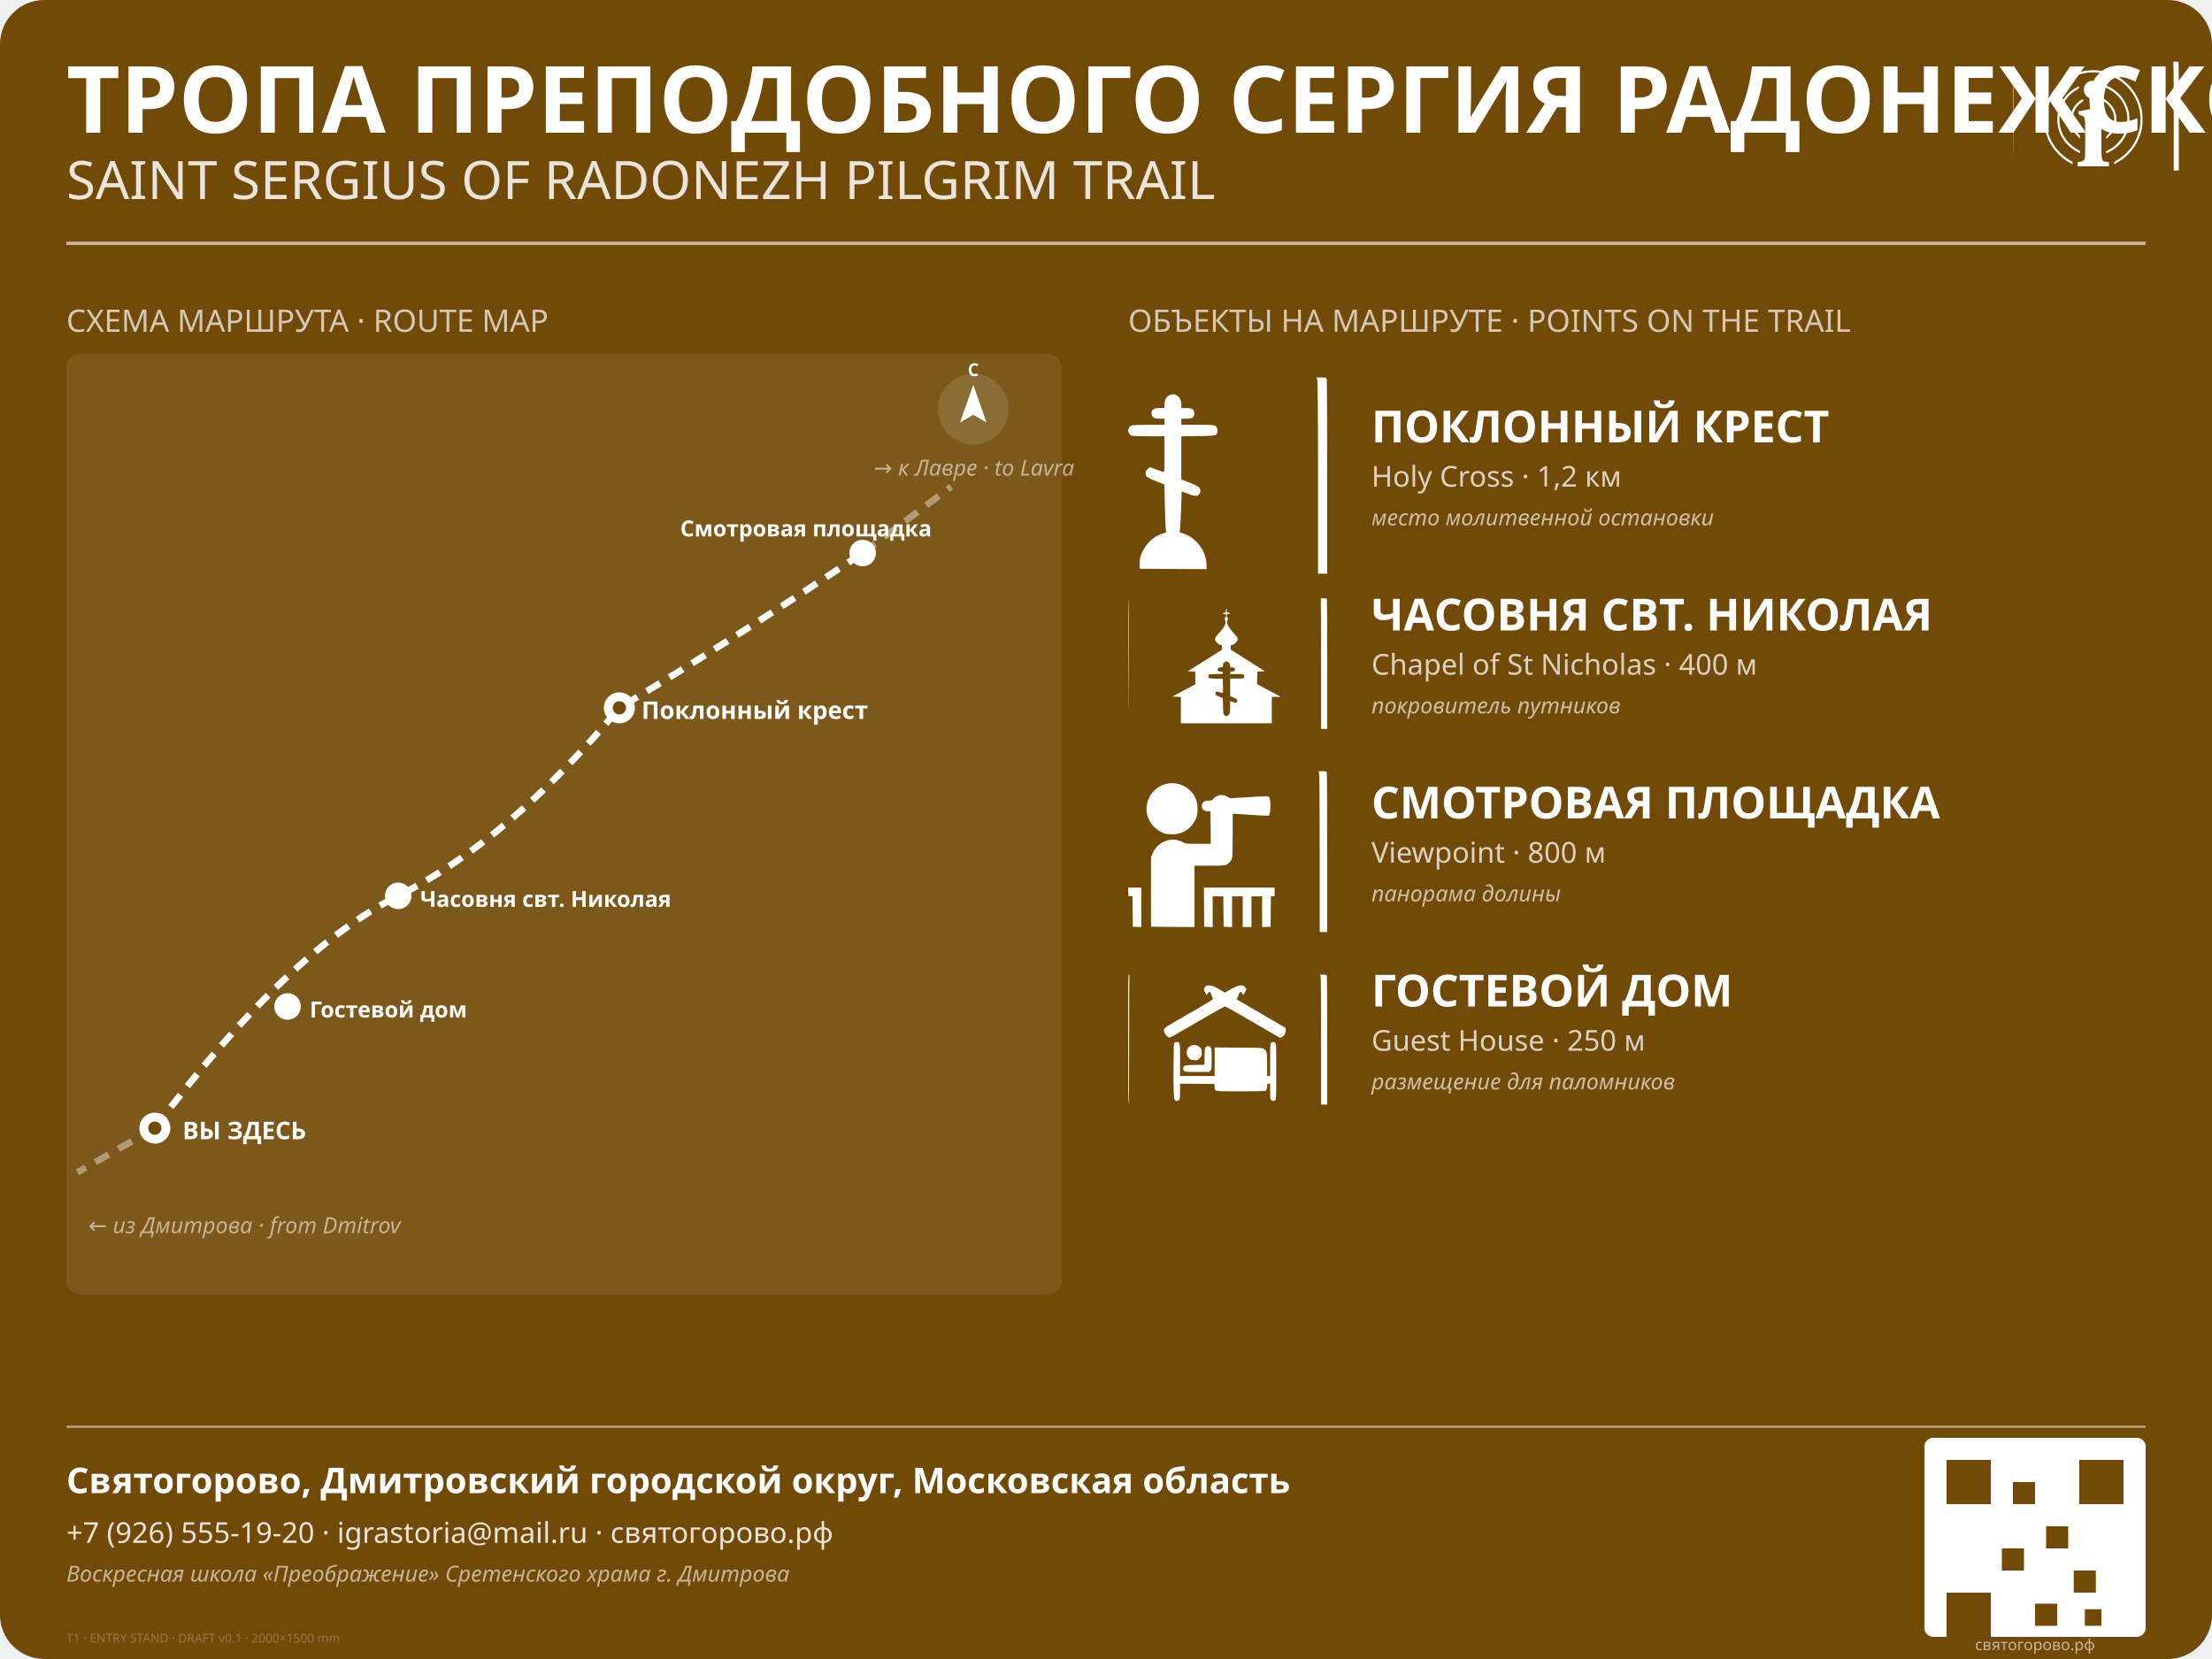
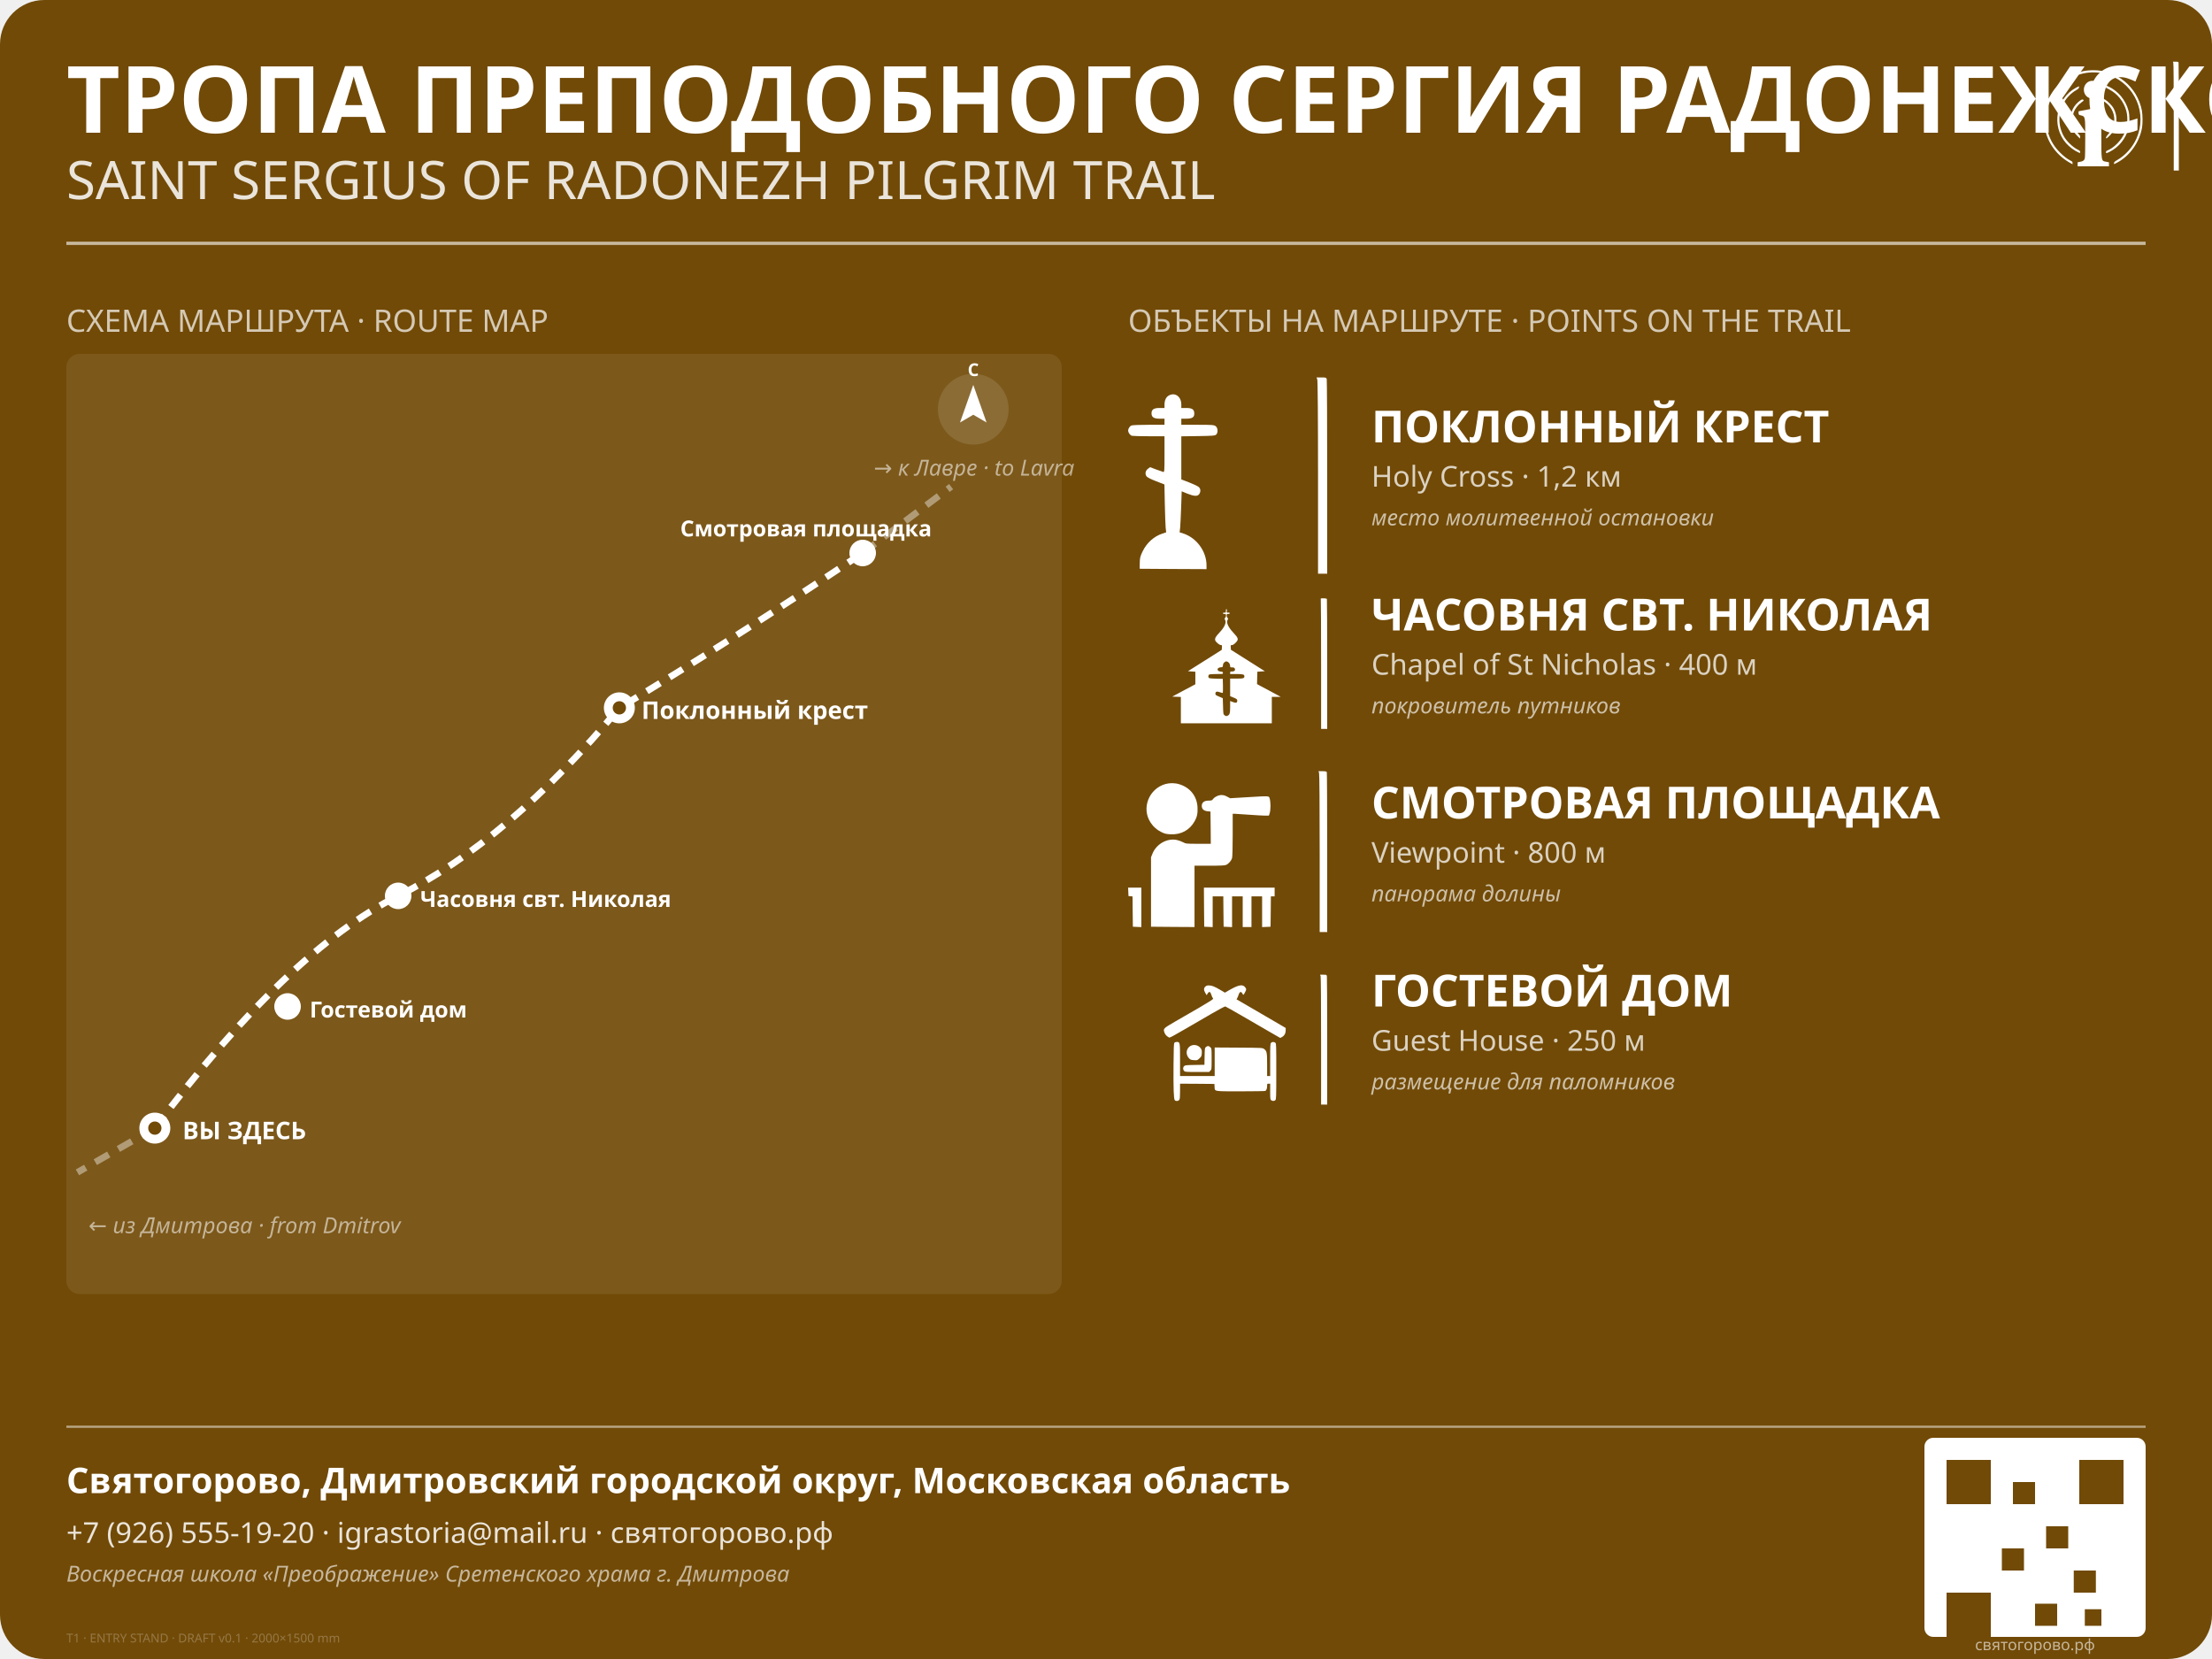
<svg xmlns="http://www.w3.org/2000/svg" viewBox="0 0 2000 1500" role="img" aria-label="T1: Главный въездной стенд деревни Святогорово">
  <defs>
    <g id="pict-cross">
      <g transform="translate(0 6.97772) scale(3.83675)">
        <g transform="translate(-161.3627,437) scale(0.1,-0.1)" fill="#fff">
          <path d="M4090 4344 c6 -16 10 -491 10 -1285 l0 -1259 60 0 60 0 0 1263 c0 694 -3 1272 -6 1285 -6 20 -12 22 -70 22 l-64 0 10 -26z" />
          <path d="M2148 4134 c-37 -19 -58 -63 -58 -119 l0 -45 -65 0 c-75 0 -105 -20 -105 -70 0 -50 30 -70 105 -70 l65 0 0 -40 0 -40 -204 0 c-113 0 -216 -4 -229 -9 -13 -5 -29 -23 -36 -39 -10 -25 -10 -35 3 -60 8 -16 26 -32 38 -36 13 -3 114 -6 226 -6 l202 0 0 -236 c0 -220 -1 -236 -17 -231 -10 3 -53 18 -95 33 l-77 29 -28 -21 c-32 -24 -41 -65 -20 -97 9 -14 55 -38 125 -65 l111 -43 5 -252 c3 -139 8 -280 11 -313 l7 -62 -49 -16 c-112 -37 -206 -122 -260 -234 -31 -64 -36 -85 -37 -151 l-1 -76 438 -3 437 -2 0 52 c-1 181 -128 356 -302 414 l-50 16 7 62 c3 33 9 154 13 268 l7 207 73 -30 c90 -36 135 -38 156 -7 23 33 20 73 -8 95 -13 11 -69 37 -125 59 l-101 39 0 282 0 282 220 3 c192 3 221 5 237 20 26 26 22 86 -6 109 -21 17 -43 19 -237 19 l-214 0 0 40 0 40 63 0 c79 0 107 17 107 66 0 55 -27 74 -105 74 l-65 0 0 45 c0 104 -81 163 -162 119z" />
        </g>
      </g>
    </g>
    <g id="pict-church">
      <g transform="translate(0 172.024) scale(2.55234)">
        <g transform="translate(-31.20252,437.0001) scale(0.1,-0.1)" fill="#fff">
-           <path d="M312 3083 c2 -709 4 -1081 5 -828 7 1215 7 2115 1 2115 -5 0 -7 -579 -6 -1287z" />
          <path d="M4104 4348 c3 -13 6 -591 6 -1285 l0 -1263 60 0 60 0 0 1269 c0 698 -3 1276 -6 1285 -5 12 -21 16 -66 16 -58 0 -60 -1 -54 -22z" />
          <path d="M2239 4153 c-1 -4 -2 -21 -3 -38 -1 -27 -4 -30 -28 -27 -20 2 -28 -2 -28 -13 0 -11 8 -15 28 -13 23 3 27 -1 30 -25 2 -17 -4 -37 -14 -48 -15 -17 -16 -24 -6 -39 34 -54 -5 -145 -108 -254 -74 -78 -94 -113 -84 -152 8 -32 81 -94 111 -94 22 0 24 -3 21 -47 l-3 -47 -333 -211 -333 -210 73 -5 73 -5 0 -123 0 -124 -228 -121 -227 -122 85 -3 85 -3 0 -259 0 -260 895 0 895 0 0 260 0 260 88 0 87 0 -30 18 c-16 10 -88 49 -160 86 -71 38 -163 87 -203 108 l-73 40 3 122 3 121 74 5 74 5 -334 211 -334 211 -3 47 c-3 44 -2 46 24 46 18 0 40 14 70 44 66 66 61 88 -47 204 -101 108 -140 199 -107 252 10 15 9 22 -6 39 -10 11 -16 31 -14 48 3 24 7 28 31 25 19 -2 27 2 27 13 0 10 -7 16 -17 14 -40 -4 -45 0 -38 30 3 17 2 32 -4 36 -6 3 -12 3 -12 -2z m34 -1034 c28 -13 47 -48 47 -84 0 -22 4 -25 40 -25 29 0 42 -5 50 -20 18 -34 -4 -60 -50 -60 -36 0 -40 -3 -40 -25 l0 -25 121 0 c130 0 159 -8 159 -43 0 -42 -17 -47 -152 -47 l-128 0 0 -173 0 -173 58 -24 c72 -29 82 -37 82 -65 0 -42 -24 -50 -85 -27 l-55 21 0 -114 c0 -127 -9 -158 -52 -176 -25 -10 -33 -9 -56 8 -27 20 -27 21 -32 179 l-5 158 -60 26 c-80 34 -85 37 -85 65 0 40 31 48 90 26 38 -15 52 -16 56 -7 3 7 3 70 2 142 l-3 129 -129 3 c-75 1 -135 7 -143 14 -19 16 -16 56 6 68 11 5 77 10 146 10 125 0 126 0 123 23 -2 18 -10 23 -45 25 -81 6 -81 78 0 84 41 3 42 4 45 40 2 26 11 44 29 58 30 23 34 24 66 9z" />
        </g>
      </g>
    </g>
    <g id="pict-view">
      <g transform="translate(5.68434e-14 96.028) scale(3.14375)">
        <g transform="translate(-102.9086,437) scale(0.1,-0.1)" fill="#fff">
          <path d="M4080 4344 c6 -16 10 -491 10 -1285 l0 -1259 60 0 60 0 0 1269 c0 698 -3 1276 -6 1285 -5 12 -21 16 -70 16 l-64 0 10 -26z" />
          <path d="M1629 4166 c-271 -75 -393 -393 -238 -621 43 -65 99 -113 168 -147 53 -27 78 -33 150 -36 167 -8 303 66 384 210 37 65 50 127 45 220 -8 177 -116 315 -289 369 -69 22 -152 23 -220 5z" />
          <path d="M2443 3969 c-23 -11 -49 -31 -58 -45 -13 -20 -23 -24 -70 -24 -71 0 -109 -30 -109 -84 0 -50 30 -79 91 -86 l48 -5 3 -257 2 -258 -199 0 c-190 0 -200 1 -242 24 -24 13 -68 29 -97 36 -155 36 -331 -61 -394 -218 l-23 -57 0 -555 0 -555 348 -3 347 -2 0 490 0 490 240 0 c188 0 247 3 268 14 41 21 81 68 92 107 6 19 10 181 10 371 l0 338 28 0 c15 0 117 -7 227 -15 110 -8 228 -15 262 -15 l61 0 13 38 c7 20 13 73 13 117 0 44 -6 97 -13 118 -15 45 9 43 -364 21 l-268 -16 -49 26 c-58 32 -110 33 -167 5z" />
          <path d="M1032 2443 l3 -68 32 -3 33 -3 2 -242 3 -242 68 -3 67 -3 0 316 0 315 -105 0 -106 0 3 -67z" />
          <path d="M2242 2198 l3 -313 68 -3 67 -3 0 246 0 245 85 0 85 0 2 -242 3 -243 68 -3 67 -3 0 246 0 245 85 0 85 0 0 -245 0 -245 70 0 70 0 0 245 0 245 85 0 85 0 0 -245 0 -246 68 3 67 3 3 243 2 242 30 0 30 0 0 70 0 70 -565 0 -565 0 2 -312z" />
        </g>
      </g>
    </g>
    <g id="pict-inn">
      <g transform="translate(0 173.913) scale(2.55754)">
        <g transform="translate(-31,434) scale(0.1,-0.1)" fill="#fff">
-           <path d="M310 3065 c0 -843 3 -1275 10 -1275 7 0 10 426 10 1259 0 693 3 1266 6 1275 4 11 1 16 -10 16 -15 0 -16 -111 -16 -1275z" />
          <path d="M4091 4308 c5 -20 9 -539 9 -1275 l0 -1243 60 0 60 0 0 1244 c0 684 -3 1258 -6 1275 -6 31 -7 31 -70 31 l-63 0 10 -32z" />
          <path d="M1825 4105 c-32 -31 -32 -67 1 -123 l26 -44 19 31 c30 50 55 41 74 -24 9 -30 21 -57 26 -60 5 -4 9 -12 9 -19 0 -8 -123 -85 -272 -172 -150 -87 -366 -212 -480 -277 -224 -130 -230 -136 -207 -206 13 -42 43 -77 82 -97 31 -16 -49 -60 856 466 134 78 252 140 260 137 9 -2 163 -89 341 -192 179 -104 418 -242 531 -308 l207 -119 30 16 c48 25 76 72 77 130 l0 50 -95 56 c-52 31 -268 157 -480 280 -212 122 -387 224 -389 226 -2 2 1 10 8 18 6 7 19 38 29 67 21 68 51 78 77 28 19 -35 20 -34 55 33 26 48 25 60 -6 97 -47 56 -127 41 -296 -55 l-97 -56 -96 57 c-113 66 -162 85 -222 85 -33 0 -50 -6 -68 -25z" />
          <path d="M1219 3003 c-11 -13 -15 -96 -17 -422 -4 -479 3 -685 25 -706 22 -23 69 -19 87 7 13 18 16 53 16 170 l0 148 338 -2 337 -3 3 -57 c5 -93 -26 -88 517 -88 258 0 475 4 481 8 21 14 34 51 34 96 0 44 1 46 30 46 l30 0 0 -153 c0 -136 2 -156 18 -170 24 -22 65 -21 85 1 15 17 17 70 17 564 0 515 -1 546 -18 561 -24 22 -65 21 -85 -1 -15 -16 -17 -55 -17 -335 l0 -317 -30 0 -30 0 0 223 c0 244 -5 269 -63 311 -28 20 -41 21 -498 24 l-469 3 0 -281 0 -280 -340 0 -340 0 0 313 c0 350 -1 357 -64 357 -19 0 -40 -7 -47 -17z" />
          <path d="M1532 2940 c-89 -54 -97 -175 -18 -250 21 -19 40 -25 91 -28 62 -4 64 -4 106 35 39 37 43 45 46 99 3 47 0 66 -16 92 -29 45 -77 72 -131 72 -27 0 -58 -8 -78 -20z" />
          <path d="M1839 2921 c-23 -19 -24 -25 -27 -184 l-3 -166 -189 -3 c-168 -3 -190 -5 -209 -22 -27 -24 -27 -70 -1 -96 19 -19 33 -20 255 -20 l236 0 24 25 c25 24 25 25 25 230 0 205 0 206 -25 230 -29 30 -55 32 -86 6z" />
        </g>
      </g>
    </g>
    <g id="pict-tic">
      <g transform="translate(0 172.026) scale(2.55233)">
        <g transform="translate(-31.20068,437.0001) scale(0.1,-0.1)" fill="#fff">
-           <path d="M312 3083 c2 -709 4 -1126 5 -928 7 936 7 2215 1 2215 -5 0 -7 -579 -6 -1287z" />
          <path d="M4100 4344 c6 -16 10 -491 10 -1285 l0 -1259 60 0 60 0 0 1263 c0 694 -3 1272 -6 1285 -6 20 -12 22 -70 22 l-64 0 10 -26z" />
          <path d="M2043 4159 c-81 -10 -197 -43 -283 -80 -342 -145 -589 -438 -683 -808 -30 -118 -31 -396 -3 -515 77 -332 285 -605 589 -776 l57 -32 0 31 c0 26 -6 34 -42 52 -84 43 -164 104 -253 193 -128 129 -214 264 -268 426 -45 135 -52 186 -51 365 0 151 4 181 27 268 31 117 97 260 166 360 60 87 202 227 286 284 305 205 693 249 1030 116 281 -111 501 -323 621 -601 121 -280 119 -600 -5 -884 -91 -205 -258 -395 -448 -505 -71 -42 -82 -52 -83 -76 l0 -27 58 29 c305 155 540 479 603 831 18 103 16 305 -4 411 -110 558 -593 955 -1155 948 -53 -1 -125 -5 -159 -10z" />
          <path d="M2127 3910 c-81 -25 -140 -109 -140 -200 0 -119 87 -210 203 -210 134 0 232 128 200 261 -28 116 -147 184 -263 149z" />
          <path d="M2505 3783 c4 -16 7 -28 8 -29 1 -1 34 -18 73 -38 196 -102 348 -293 405 -511 41 -156 27 -356 -37 -507 -75 -178 -246 -356 -409 -424 -27 -11 -35 -20 -35 -39 0 -32 7 -32 88 9 217 109 379 310 443 551 30 114 30 308 0 420 -68 254 -249 469 -479 572 -66 29 -66 29 -57 -4z" />
          <path d="M1802 3756 c-474 -256 -590 -903 -234 -1311 76 -87 202 -180 298 -220 34 -14 34 -14 34 13 0 24 -10 32 -78 67 -99 51 -240 188 -301 292 -143 242 -148 548 -14 793 68 126 179 239 302 311 46 26 60 40 63 62 3 15 2 27 -1 27 -3 0 -34 -16 -69 -34z" />
          <path d="M2422 3480 c-11 -18 -8 -22 30 -41 23 -12 66 -44 95 -72 204 -192 212 -496 20 -704 -53 -57 -73 -103 -45 -103 7 0 42 30 78 68 170 175 205 417 91 640 -30 59 -136 169 -196 203 -60 34 -57 34 -73 9z" />
          <path d="M1890 3446 c-140 -105 -220 -261 -220 -433 0 -160 49 -281 160 -392 l65 -66 3 33 c3 29 -4 42 -46 86 -58 61 -104 147 -122 227 -18 79 -8 209 20 282 31 82 104 174 178 225 51 36 61 47 51 58 -18 22 -40 17 -89 -20z" />
          <path d="M2255 3280 c-60 -16 -164 -39 -230 -50 -66 -12 -130 -24 -143 -26 -20 -4 -23 -10 -20 -46 3 -41 4 -42 51 -54 109 -28 107 -18 107 -541 0 -261 -4 -453 -10 -474 -14 -50 -39 -69 -109 -82 l-61 -12 0 -47 0 -48 370 0 370 0 0 48 0 47 -61 12 c-125 24 -119 -13 -119 703 0 565 -1 600 -17 599 -10 0 -67 -14 -128 -29z" />
        </g>
      </g>
    </g>
  </defs>
  <rect width="2000" height="1500" rx="40" fill="#714A07" />
  <text x="60" y="120" fill="#fff" font-family="'Myriad Pro Condensed','PT Sans Narrow','Arial Narrow',sans-serif" font-weight="700" font-size="84" font-stretch="condensed">ТРОПА ПРЕПОДОБНОГО СЕРГИЯ РАДОНЕЖСКОГО</text>
  <text x="60" y="180" fill="#fff" opacity="0.85" font-family="'Myriad Pro Condensed','PT Sans Narrow','Arial Narrow',sans-serif" font-weight="400" font-size="48" font-stretch="condensed">SAINT SERGIUS OF RADONEZH PILGRIM TRAIL</text>
  <g transform="translate(1820 30) scale(0.15)">
    <use href="#pict-tic" />
  </g>
  <line x1="60" y1="220" x2="1940" y2="220" stroke="#fff" stroke-width="3" opacity="0.6" />
  <g transform="translate(60 260)">
    <text x="0" y="40" fill="#fff" opacity="0.7" font-family="'Myriad Pro Condensed','PT Sans Narrow','Arial Narrow',sans-serif" font-weight="400" font-size="28" font-stretch="condensed">СХЕМА МАРШРУТА · ROUTE MAP</text>
    <rect x="0" y="60" width="900" height="850" fill="#fff" opacity="0.08" rx="12" />
    <g transform="translate(820 110)">
      <circle r="32" fill="#fff" opacity="0.12" />
      <path d="M 0 -22 L 12 12 L 0 5 L -12 12 Z" fill="#fff" />
      <text y="-30" fill="#fff" font-family="sans-serif" font-size="16" font-weight="700" text-anchor="middle">С</text>
    </g>
    <path d="M 80 760 Q 200 600 300 550 T 500 380 Q 600 320 720 240" fill="none" stroke="#fff" stroke-width="6" stroke-dasharray="14 10" />
    <path d="M 720 240 L 800 180" fill="none" stroke="#fff" stroke-width="6" stroke-dasharray="14 10" opacity="0.4" />
    <text x="730" y="170" fill="#fff" opacity="0.55" font-family="'Myriad Pro Condensed','PT Sans Narrow','Arial Narrow',sans-serif" font-size="20" font-style="italic">→ к Лавре · to Lavra</text>
    <path d="M 80 760 L 10 800" fill="none" stroke="#fff" stroke-width="6" stroke-dasharray="14 10" opacity="0.4" />
    <text x="20" y="855" fill="#fff" opacity="0.55" font-family="'Myriad Pro Condensed','PT Sans Narrow','Arial Narrow',sans-serif" font-size="20" font-style="italic">← из Дмитрова · from Dmitrov</text>
    <circle cx="80" cy="760" r="14" fill="#fff" />
    <circle cx="80" cy="760" r="6" fill="#714A07" />
    <text x="105" y="770" fill="#fff" font-family="'Myriad Pro Condensed','PT Sans Narrow','Arial Narrow',sans-serif" font-weight="700" font-size="22" font-stretch="condensed">ВЫ ЗДЕСЬ</text>
    <circle cx="200" cy="650" r="12" fill="#fff" />
    <text x="220" y="660" fill="#fff" font-family="'Myriad Pro Condensed','PT Sans Narrow','Arial Narrow',sans-serif" font-weight="700" font-size="20" font-stretch="condensed">Гостевой дом</text>
    <circle cx="300" cy="550" r="12" fill="#fff" />
    <text x="320" y="560" fill="#fff" font-family="'Myriad Pro Condensed','PT Sans Narrow','Arial Narrow',sans-serif" font-weight="700" font-size="20" font-stretch="condensed">Часовня свт. Николая</text>
    <circle cx="500" cy="380" r="14" fill="#fff" />
    <circle cx="500" cy="380" r="6" fill="#714A07" />
    <text x="520" y="390" fill="#fff" font-family="'Myriad Pro Condensed','PT Sans Narrow','Arial Narrow',sans-serif" font-weight="700" font-size="22" font-stretch="condensed">Поклонный крест</text>
    <circle cx="720" cy="240" r="12" fill="#fff" />
    <text x="555" y="225" fill="#fff" font-family="'Myriad Pro Condensed','PT Sans Narrow','Arial Narrow',sans-serif" font-weight="700" font-size="20" font-stretch="condensed">Смотровая площадка</text>
  </g>
  <g transform="translate(1020 260)">
    <text x="0" y="40" fill="#fff" opacity="0.7" font-family="'Myriad Pro Condensed','PT Sans Narrow','Arial Narrow',sans-serif" font-weight="400" font-size="28" font-stretch="condensed">ОБЪЕКТЫ НА МАРШРУТЕ · POINTS ON THE TRAIL</text>
    <g transform="translate(0 80)">
      <g transform="translate(0 0) scale(0.18)">
        <use href="#pict-cross" />
      </g>
      <text x="220" y="60" fill="#fff" font-family="'Myriad Pro Condensed','PT Sans Narrow','Arial Narrow',sans-serif" font-weight="700" font-size="40" font-stretch="condensed">ПОКЛОННЫЙ КРЕСТ</text>
      <text x="220" y="100" fill="#fff" opacity="0.75" font-family="'Myriad Pro Condensed','PT Sans Narrow','Arial Narrow',sans-serif" font-weight="400" font-size="26" font-stretch="condensed">Holy Cross · 1,2 км</text>
      <text x="220" y="135" fill="#fff" opacity="0.65" font-family="'Myriad Pro Condensed','PT Sans Narrow','Arial Narrow',sans-serif" font-weight="400" font-size="20" font-stretch="condensed" font-style="italic">место молитвенной остановки</text>
    </g>
    <g transform="translate(0 250)">
      <g transform="translate(0 0) scale(0.18)">
        <use href="#pict-church" />
      </g>
      <text x="220" y="60" fill="#fff" font-family="'Myriad Pro Condensed','PT Sans Narrow','Arial Narrow',sans-serif" font-weight="700" font-size="40" font-stretch="condensed">ЧАСОВНЯ СВТ. НИКОЛАЯ</text>
      <text x="220" y="100" fill="#fff" opacity="0.75" font-family="'Myriad Pro Condensed','PT Sans Narrow','Arial Narrow',sans-serif" font-weight="400" font-size="26" font-stretch="condensed">Chapel of St Nicholas · 400 м</text>
      <text x="220" y="135" fill="#fff" opacity="0.65" font-family="'Myriad Pro Condensed','PT Sans Narrow','Arial Narrow',sans-serif" font-weight="400" font-size="20" font-stretch="condensed" font-style="italic">покровитель путников</text>
    </g>
    <g transform="translate(0 420)">
      <g transform="translate(0 0) scale(0.18)">
        <use href="#pict-view" />
      </g>
      <text x="220" y="60" fill="#fff" font-family="'Myriad Pro Condensed','PT Sans Narrow','Arial Narrow',sans-serif" font-weight="700" font-size="40" font-stretch="condensed">СМОТРОВАЯ ПЛОЩАДКА</text>
      <text x="220" y="100" fill="#fff" opacity="0.75" font-family="'Myriad Pro Condensed','PT Sans Narrow','Arial Narrow',sans-serif" font-weight="400" font-size="26" font-stretch="condensed">Viewpoint · 800 м</text>
      <text x="220" y="135" fill="#fff" opacity="0.65" font-family="'Myriad Pro Condensed','PT Sans Narrow','Arial Narrow',sans-serif" font-weight="400" font-size="20" font-stretch="condensed" font-style="italic">панорама долины</text>
    </g>
    <g transform="translate(0 590)">
      <g transform="translate(0 0) scale(0.18)">
        <use href="#pict-inn" />
      </g>
      <text x="220" y="60" fill="#fff" font-family="'Myriad Pro Condensed','PT Sans Narrow','Arial Narrow',sans-serif" font-weight="700" font-size="40" font-stretch="condensed">ГОСТЕВОЙ ДОМ</text>
      <text x="220" y="100" fill="#fff" opacity="0.75" font-family="'Myriad Pro Condensed','PT Sans Narrow','Arial Narrow',sans-serif" font-weight="400" font-size="26" font-stretch="condensed">Guest House · 250 м</text>
      <text x="220" y="135" fill="#fff" opacity="0.65" font-family="'Myriad Pro Condensed','PT Sans Narrow','Arial Narrow',sans-serif" font-weight="400" font-size="20" font-stretch="condensed" font-style="italic">размещение для паломников</text>
    </g>
  </g>
  <line x1="60" y1="1290" x2="1940" y2="1290" stroke="#fff" stroke-width="2" opacity="0.5" />
  <text x="60" y="1350" fill="#fff" font-family="'Myriad Pro Condensed','PT Sans Narrow','Arial Narrow',sans-serif" font-weight="700" font-size="32" font-stretch="condensed">Святогорово, Дмитровский городской округ, Московская область</text>
  <text x="60" y="1395" fill="#fff" opacity="0.85" font-family="'Myriad Pro Condensed','PT Sans Narrow','Arial Narrow',sans-serif" font-weight="400" font-size="26" font-stretch="condensed">+7 (926) 555-19-20 · igrastoria@mail.ru · святогорово.рф</text>
  <text x="60" y="1430" fill="#fff" opacity="0.6" font-family="'Myriad Pro Condensed','PT Sans Narrow','Arial Narrow',sans-serif" font-weight="400" font-size="20" font-stretch="condensed" font-style="italic">Воскресная школа «Преображение» Сретенского храма г. Дмитрова</text>
  <rect x="1740" y="1300" width="200" height="180" fill="#fff" rx="8" />
  <g fill="#714A07">
    <rect x="1760" y="1320" width="40" height="40" />
    <rect x="1880" y="1320" width="40" height="40" />
    <rect x="1760" y="1440" width="40" height="40" />
    <rect x="1820" y="1340" width="20" height="20" />
    <rect x="1850" y="1380" width="20" height="20" />
    <rect x="1810" y="1400" width="20" height="20" />
    <rect x="1875" y="1420" width="20" height="20" />
    <rect x="1840" y="1450" width="20" height="20" />
    <rect x="1885" y="1455" width="15" height="15" />
  </g>
  <text x="1840" y="1492" fill="#fff" opacity="0.6" font-family="sans-serif" font-size="14" text-anchor="middle">святогорово.рф</text>
  <text x="60" y="1485" fill="#fff" opacity="0.25" font-size="11" font-family="sans-serif">T1 · ENTRY STAND · DRAFT v0.1 · 2000×1500 mm</text>
</svg>
